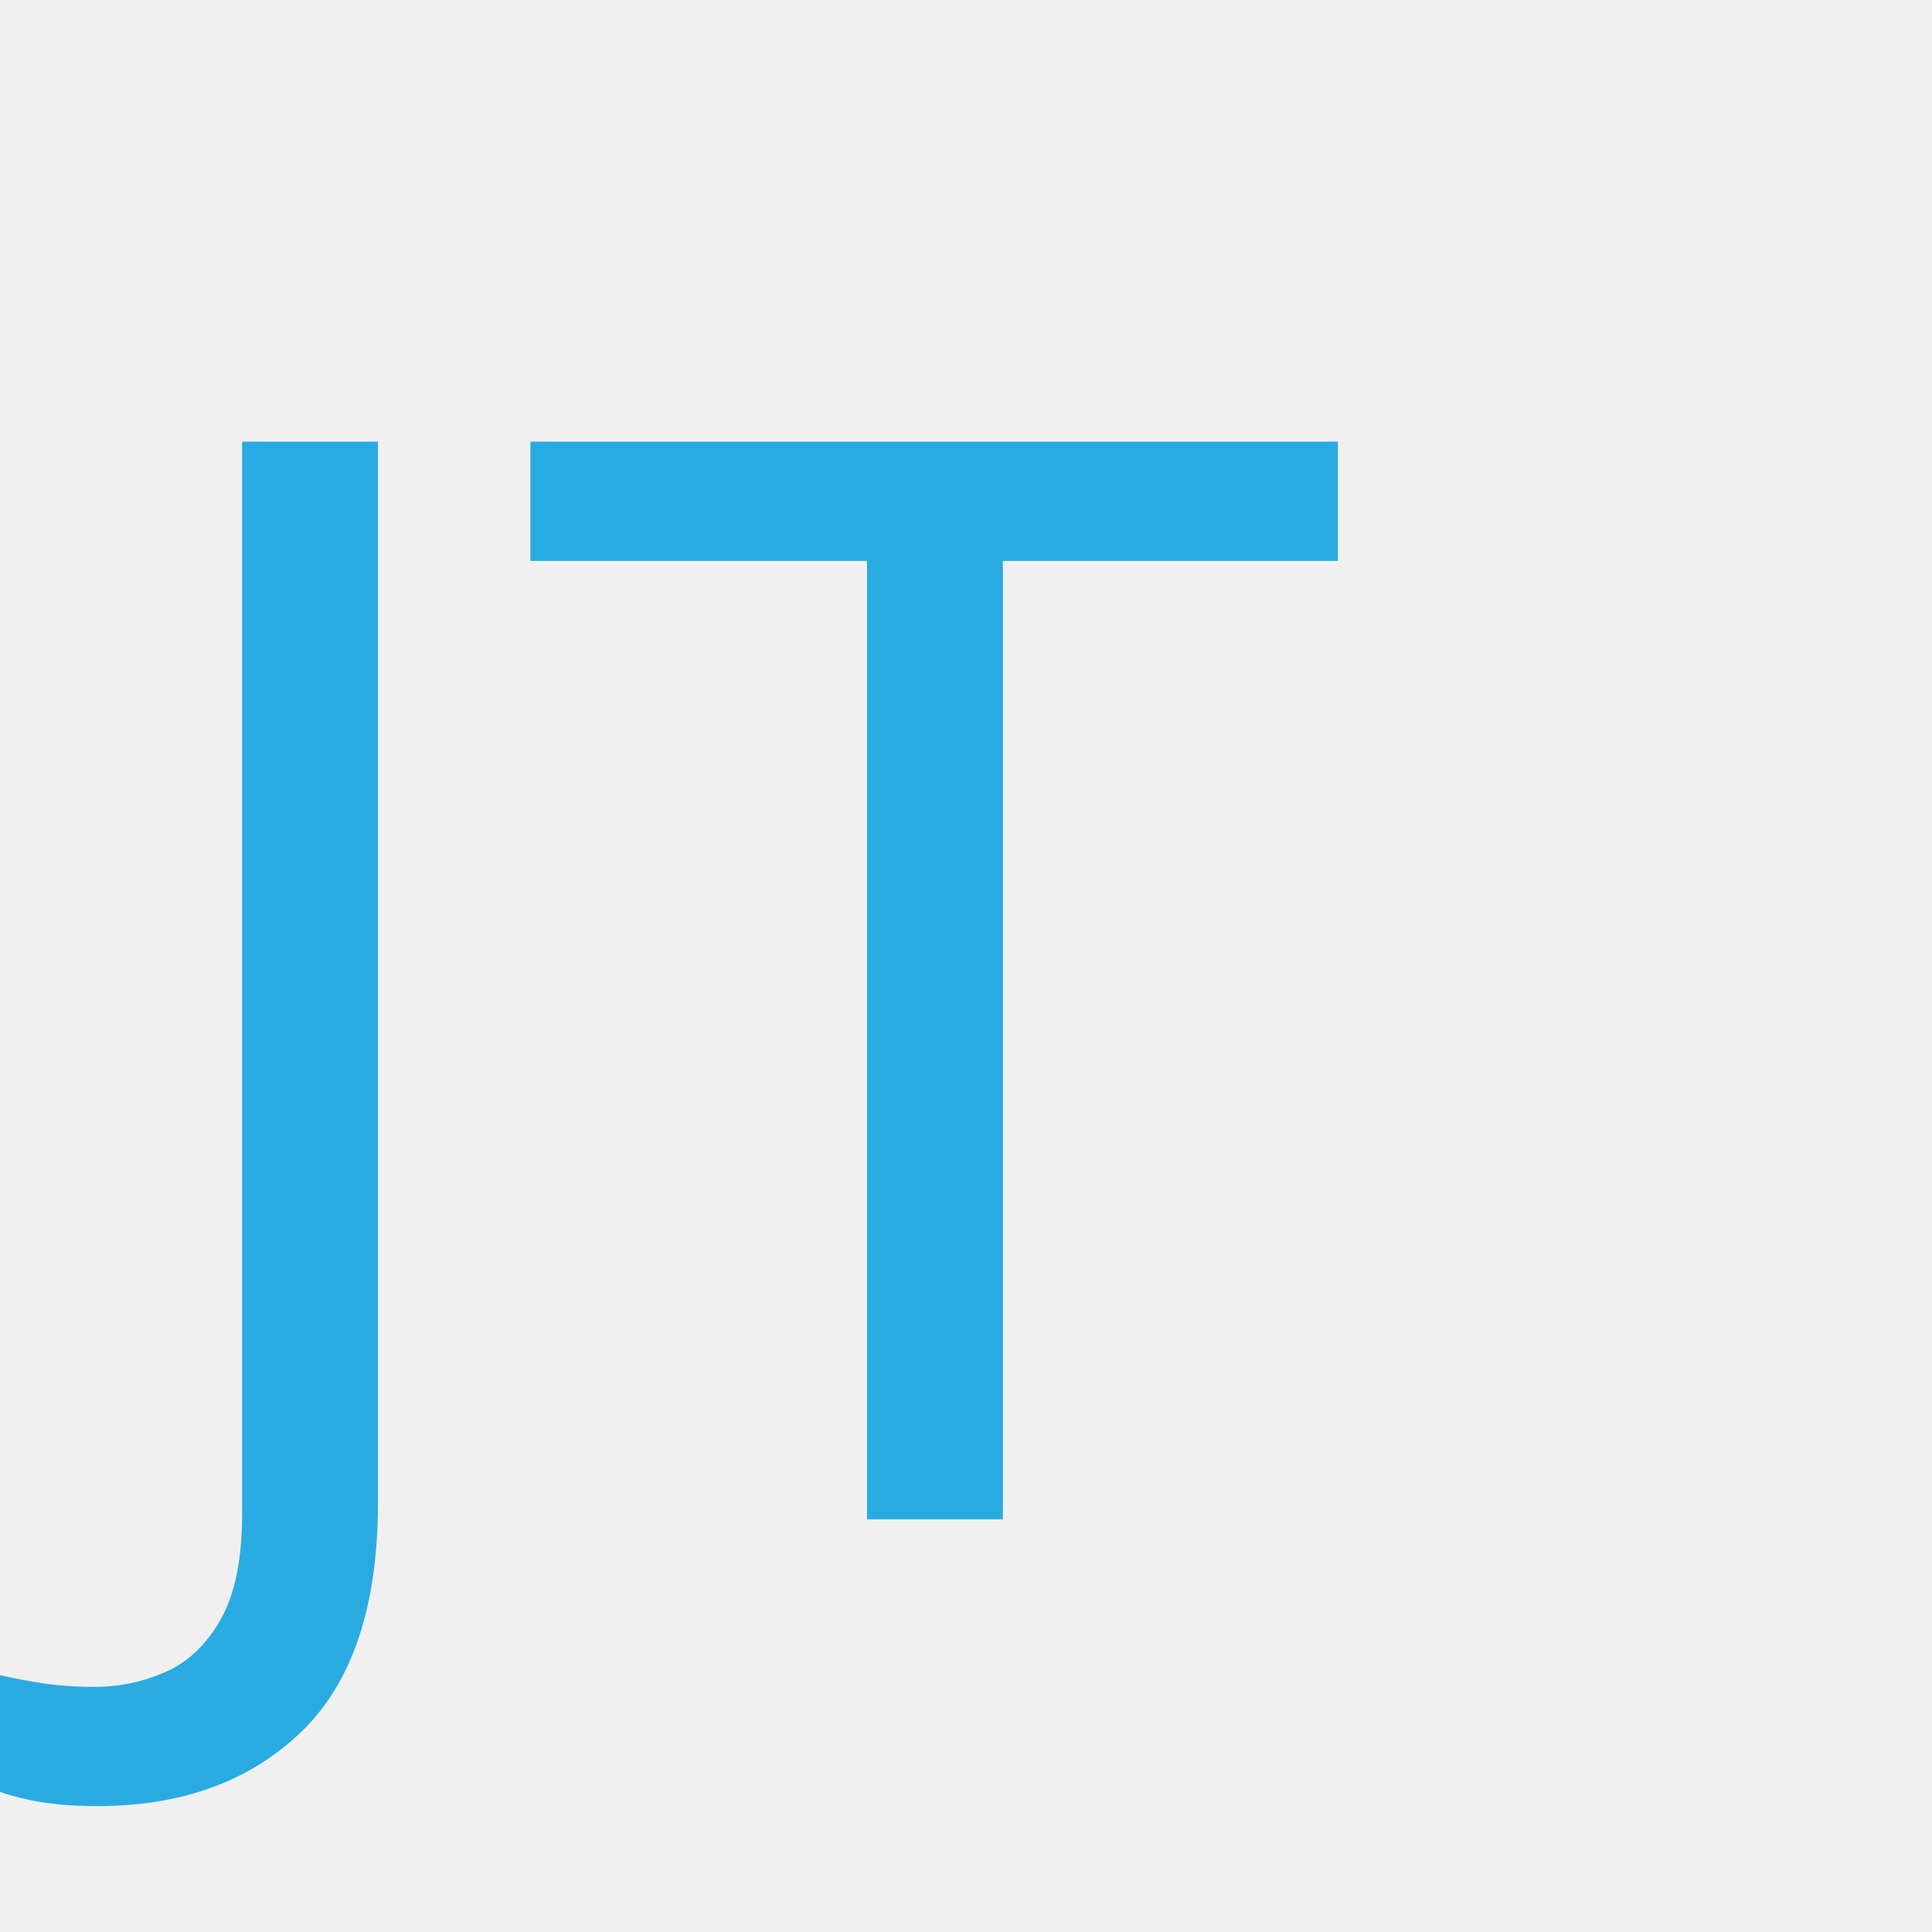
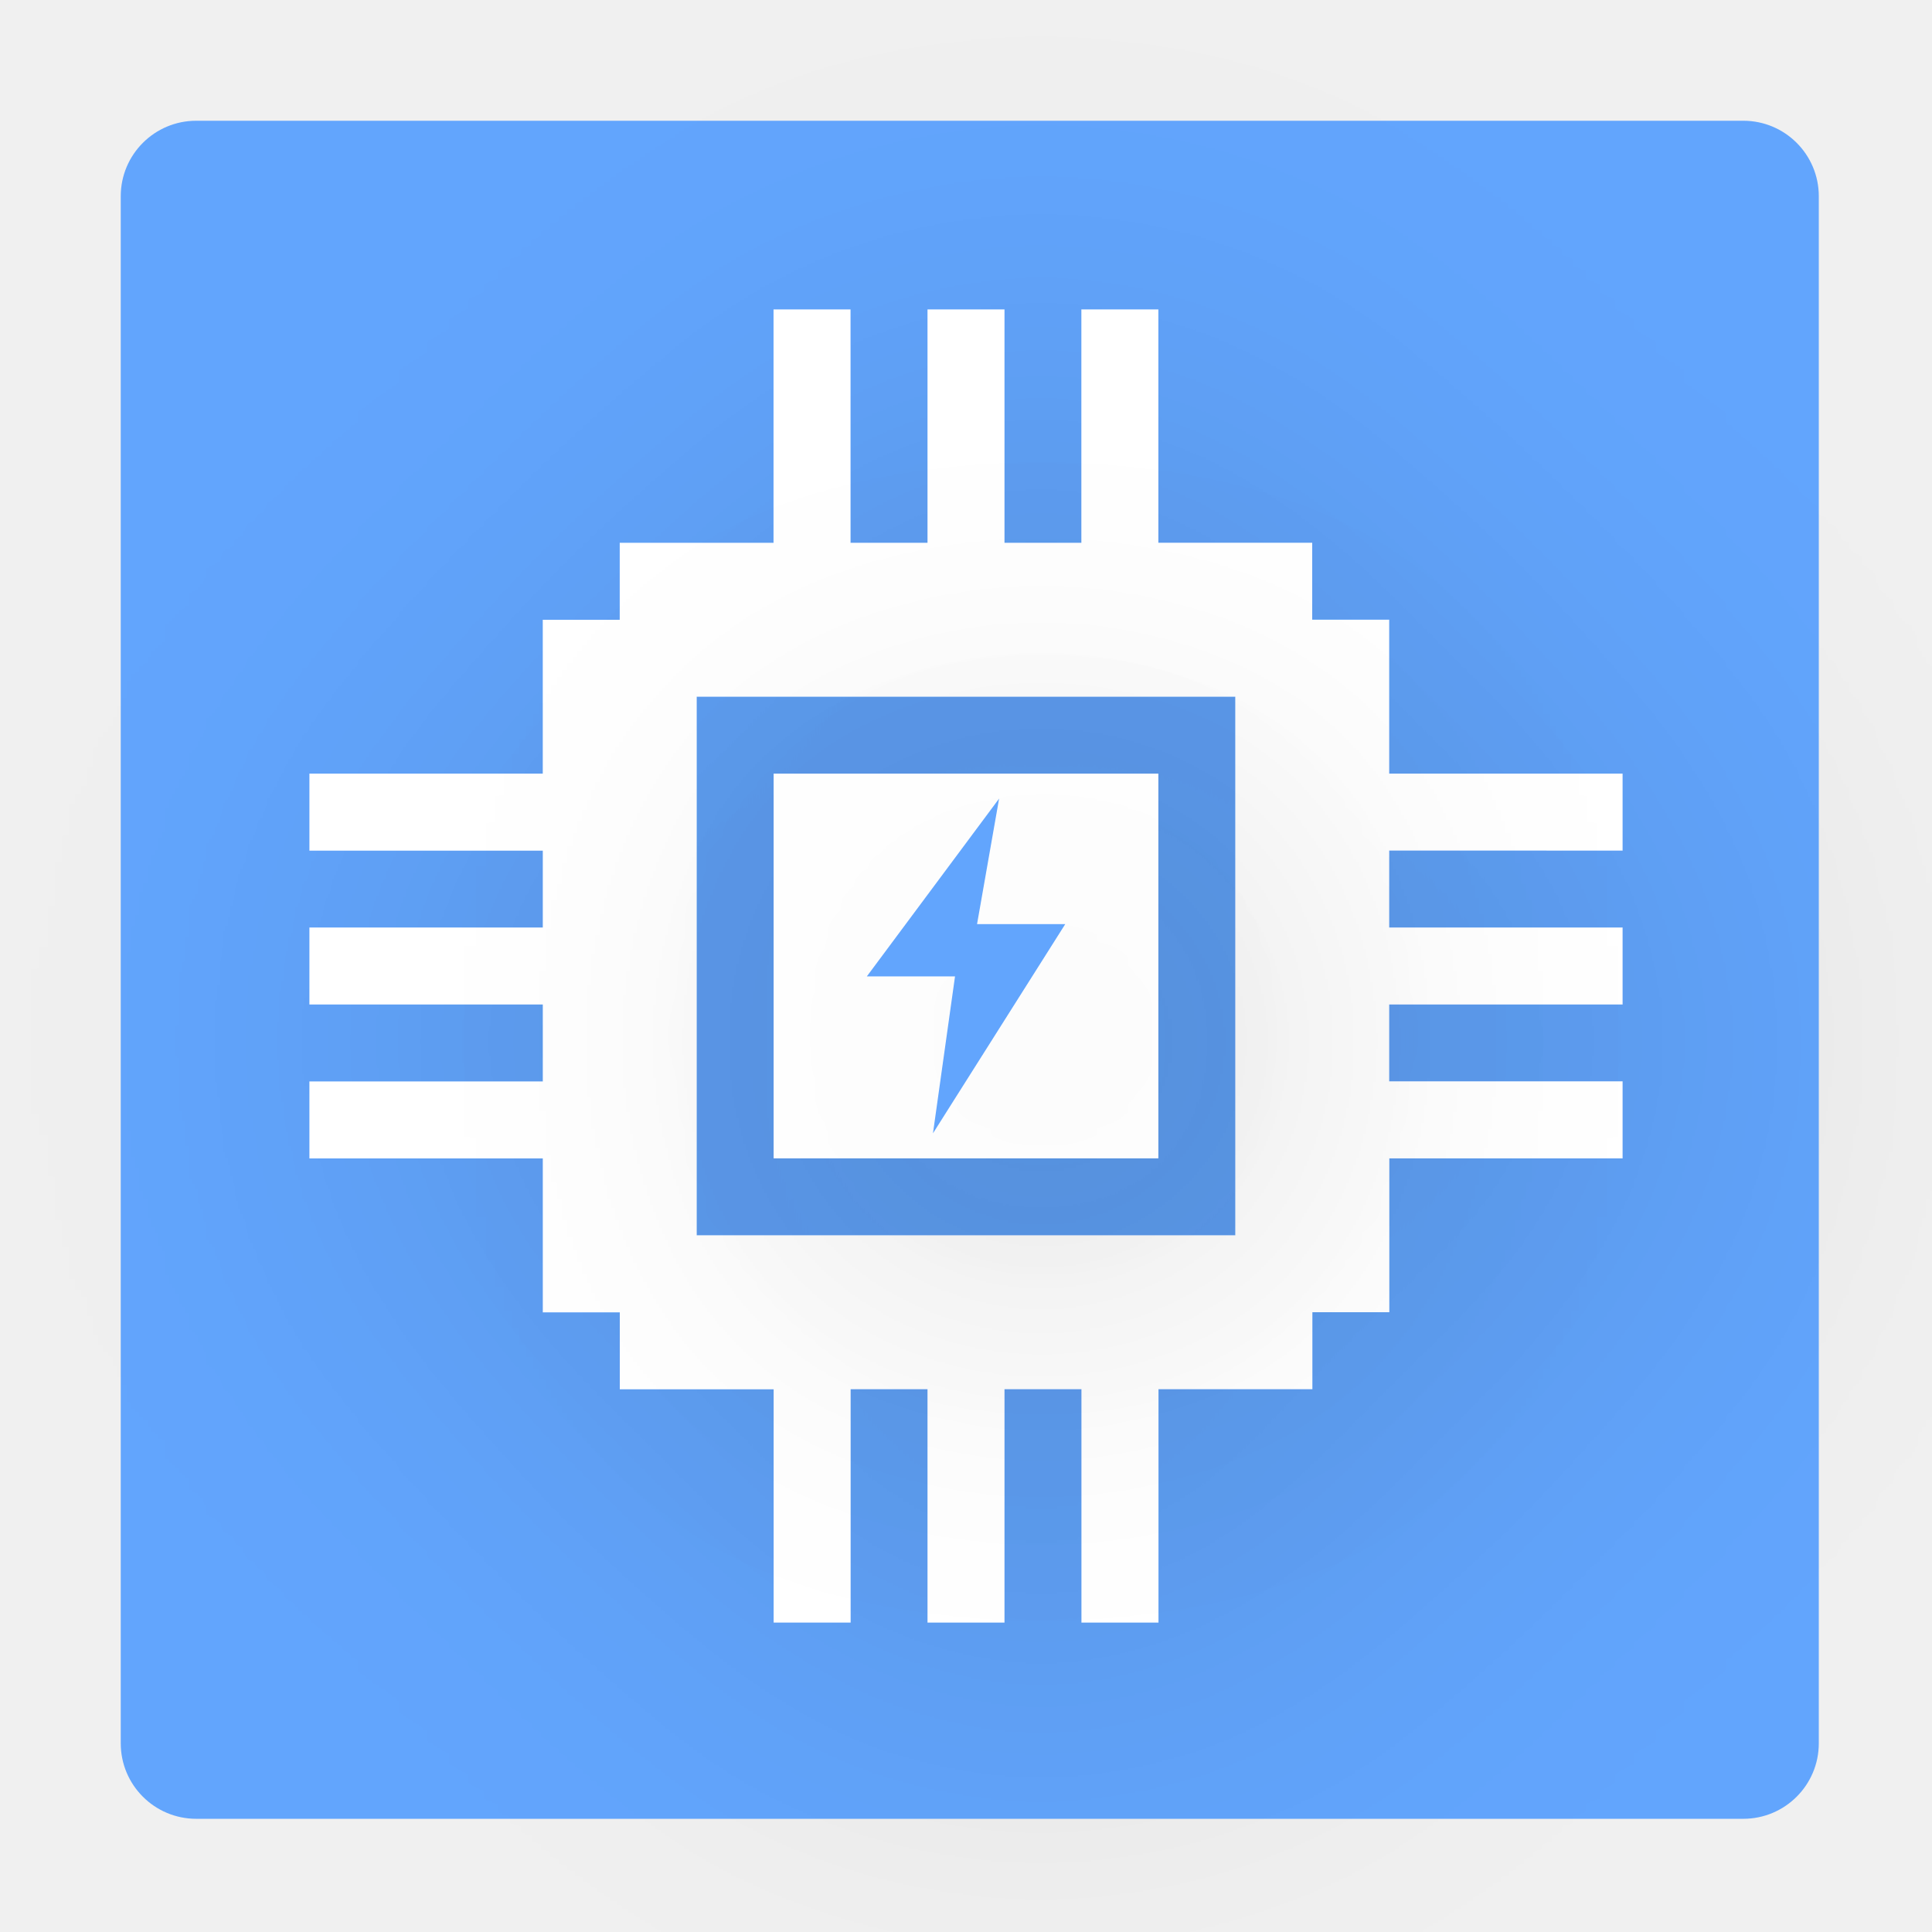
- <svg xmlns="http://www.w3.org/2000/svg" version="1.1" id="Layer_1" x="0px" y="0px" viewBox="0 0 512 512" style="enable-background:new 0 0 512 512;" xml:space="preserve">
-   <style type="text/css">
- 	.st0{fill:#29ABE2;}
- 	.st1{font-family:'Roboto-Medium';}
- 	.st2{font-size:400px;}
- </style>
-   <text id="XMLID_1_" transform="matrix(1 0 0 1 27.3678 402.6378)" class="st0 st1 st2">JT</text>
+ <svg xmlns="http://www.w3.org/2000/svg" width="256" height="256" viewBox="0 0 256 256">
+   <defs>
+     <filter id="a" x="-97.5" y="-97.5" width="471" height="471" filterUnits="userSpaceOnUse">
+       <feOffset dx="10" dy="10" input="SourceAlpha" />
+       <feGaussianBlur stdDeviation="49.5" result="b" />
+       <feFlood flood-opacity="0.161" />
+       <feComposite operator="in" in2="b" />
+       <feComposite in="SourceGraphic" />
+     </filter>
+     <filter id="c" x="-35.988" y="-35.988" width="347.977" height="347.977" filterUnits="userSpaceOnUse">
+       <feOffset dx="10" dy="10" input="SourceAlpha" />
+       <feGaussianBlur stdDeviation="49.5" result="d" />
+       <feFlood flood-opacity="0.161" />
+       <feComposite operator="in" in2="d" />
+       <feComposite in="SourceGraphic" />
+     </filter>
+     <filter id="e" x="-23.647" y="-32.68" width="323.295" height="341.36" filterUnits="userSpaceOnUse">
+       <feOffset dx="10" dy="10" input="SourceAlpha" />
+       <feGaussianBlur stdDeviation="49.5" result="f" />
+       <feFlood flood-opacity="0.161" />
+       <feComposite operator="in" in2="f" />
+       <feComposite in="SourceGraphic" />
+     </filter>
+     <clipPath id="h">
+       <rect width="256" height="256" />
+     </clipPath>
+   </defs>
+   <g id="g" clip-path="url(#h)">
+     <rect width="225" height="225" rx="10" transform="translate(16 16)" fill="#62a5fd" />
+     <g transform="translate(41 41)">
+       <g transform="matrix(1, 0, 0, 1, -41, -41)" filter="url(#a)">
+         <path d="M174,71.707v-10.2H143.074V41.121h-10.2v-10.2H112.488V0h-10.2V30.926H92.1V0H81.9V30.926h-10.2V0h-10.2V30.926H41.121v10.2h-10.2V61.512H0v10.2H30.926V81.9H0V92.1H30.926v10.2H0v10.2H30.926v20.391h10.2v10.2H61.512V174h10.2V143.074H81.9V174H92.1V143.074h10.2V174h10.2V143.074h20.391v-10.2h10.2V112.488H174v-10.2H143.074V92.1H174V81.9H143.074v-10.2Zm-51.316,50.977H51.316V51.316h71.367Z" transform="translate(41 41)" fill="#fff" />
+       </g>
+       <g transform="matrix(1, 0, 0, 1, -41, -41)" filter="url(#c)">
+         <path d="M181,181h50.977v50.977H181Z" transform="translate(-78.49 -78.49)" fill="#fff" />
+       </g>
+     </g>
+     <g transform="translate(114.853 105.82)">
+       <g transform="matrix(1, 0, 0, 1, -114.85, -105.82)" filter="url(#e)">
+         <path d="M151.374,35.415l-17.53,23.566h11.687l-2.922,20.794,17.53-27.725H148.452Z" transform="translate(-18.99 70.4)" fill="#62a5fd" />
+       </g>
+       <path d="M260.274,95.826l4.168-25.006Z" transform="translate(-242.45 -64.354)" fill="#62a5fd" />
+     </g>
+   </g>
</svg>
